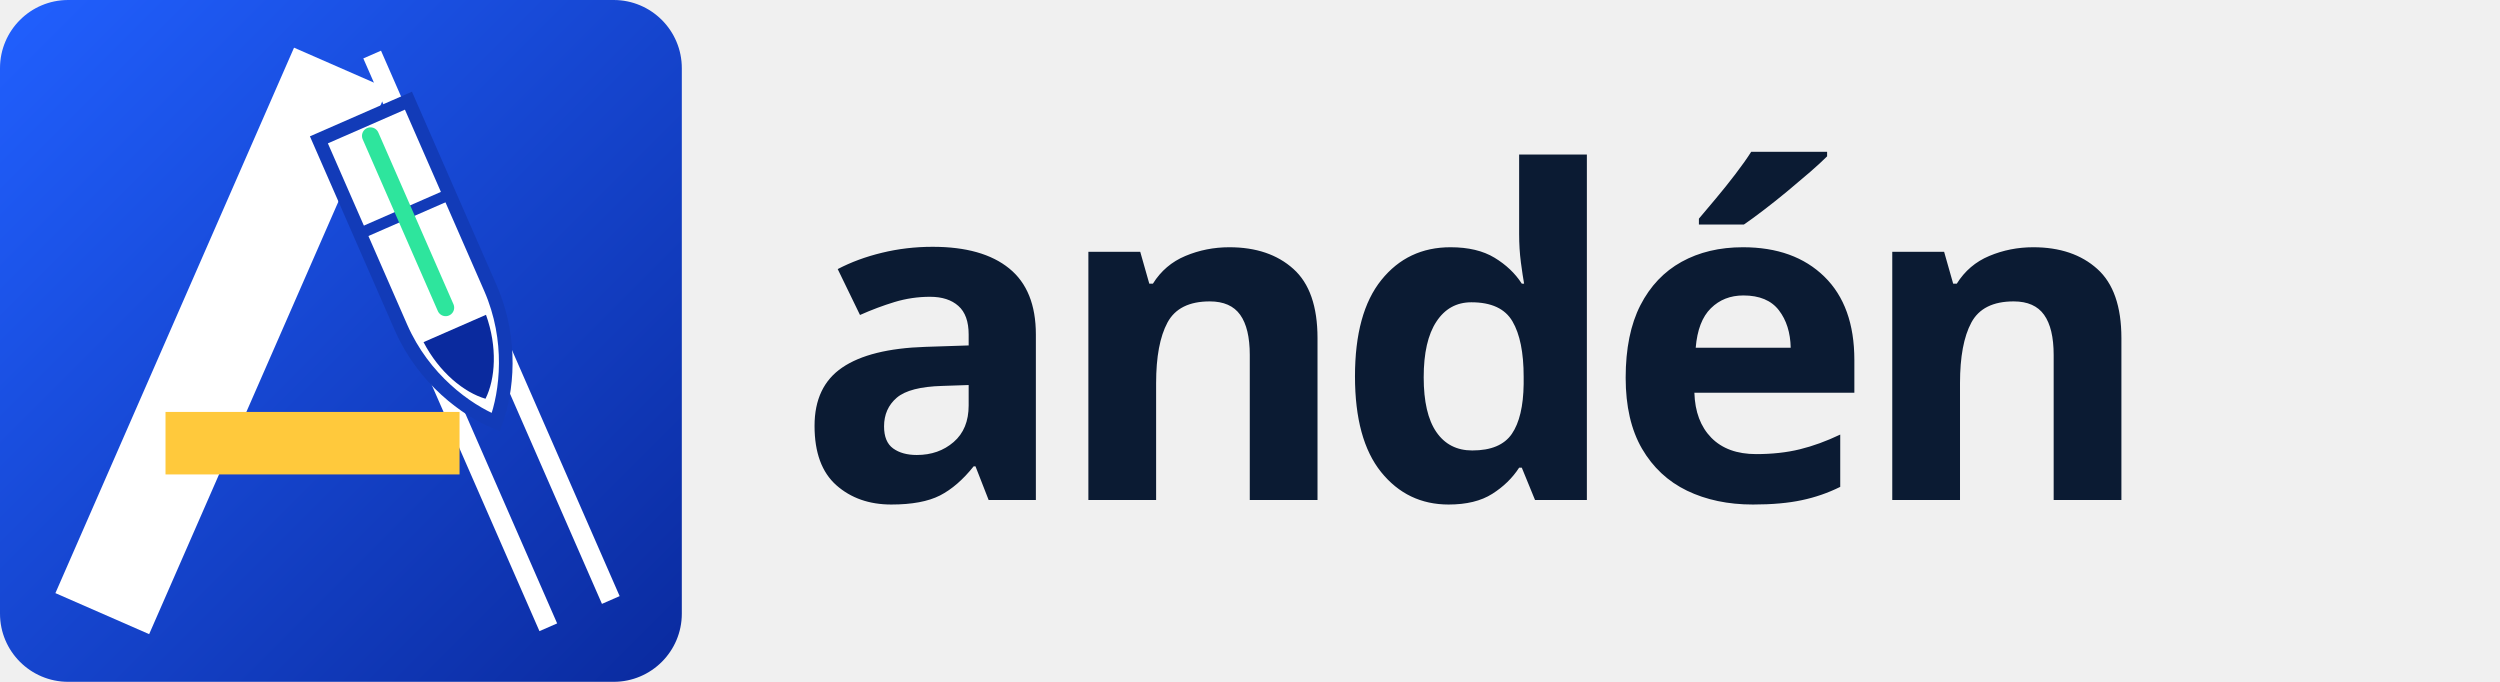
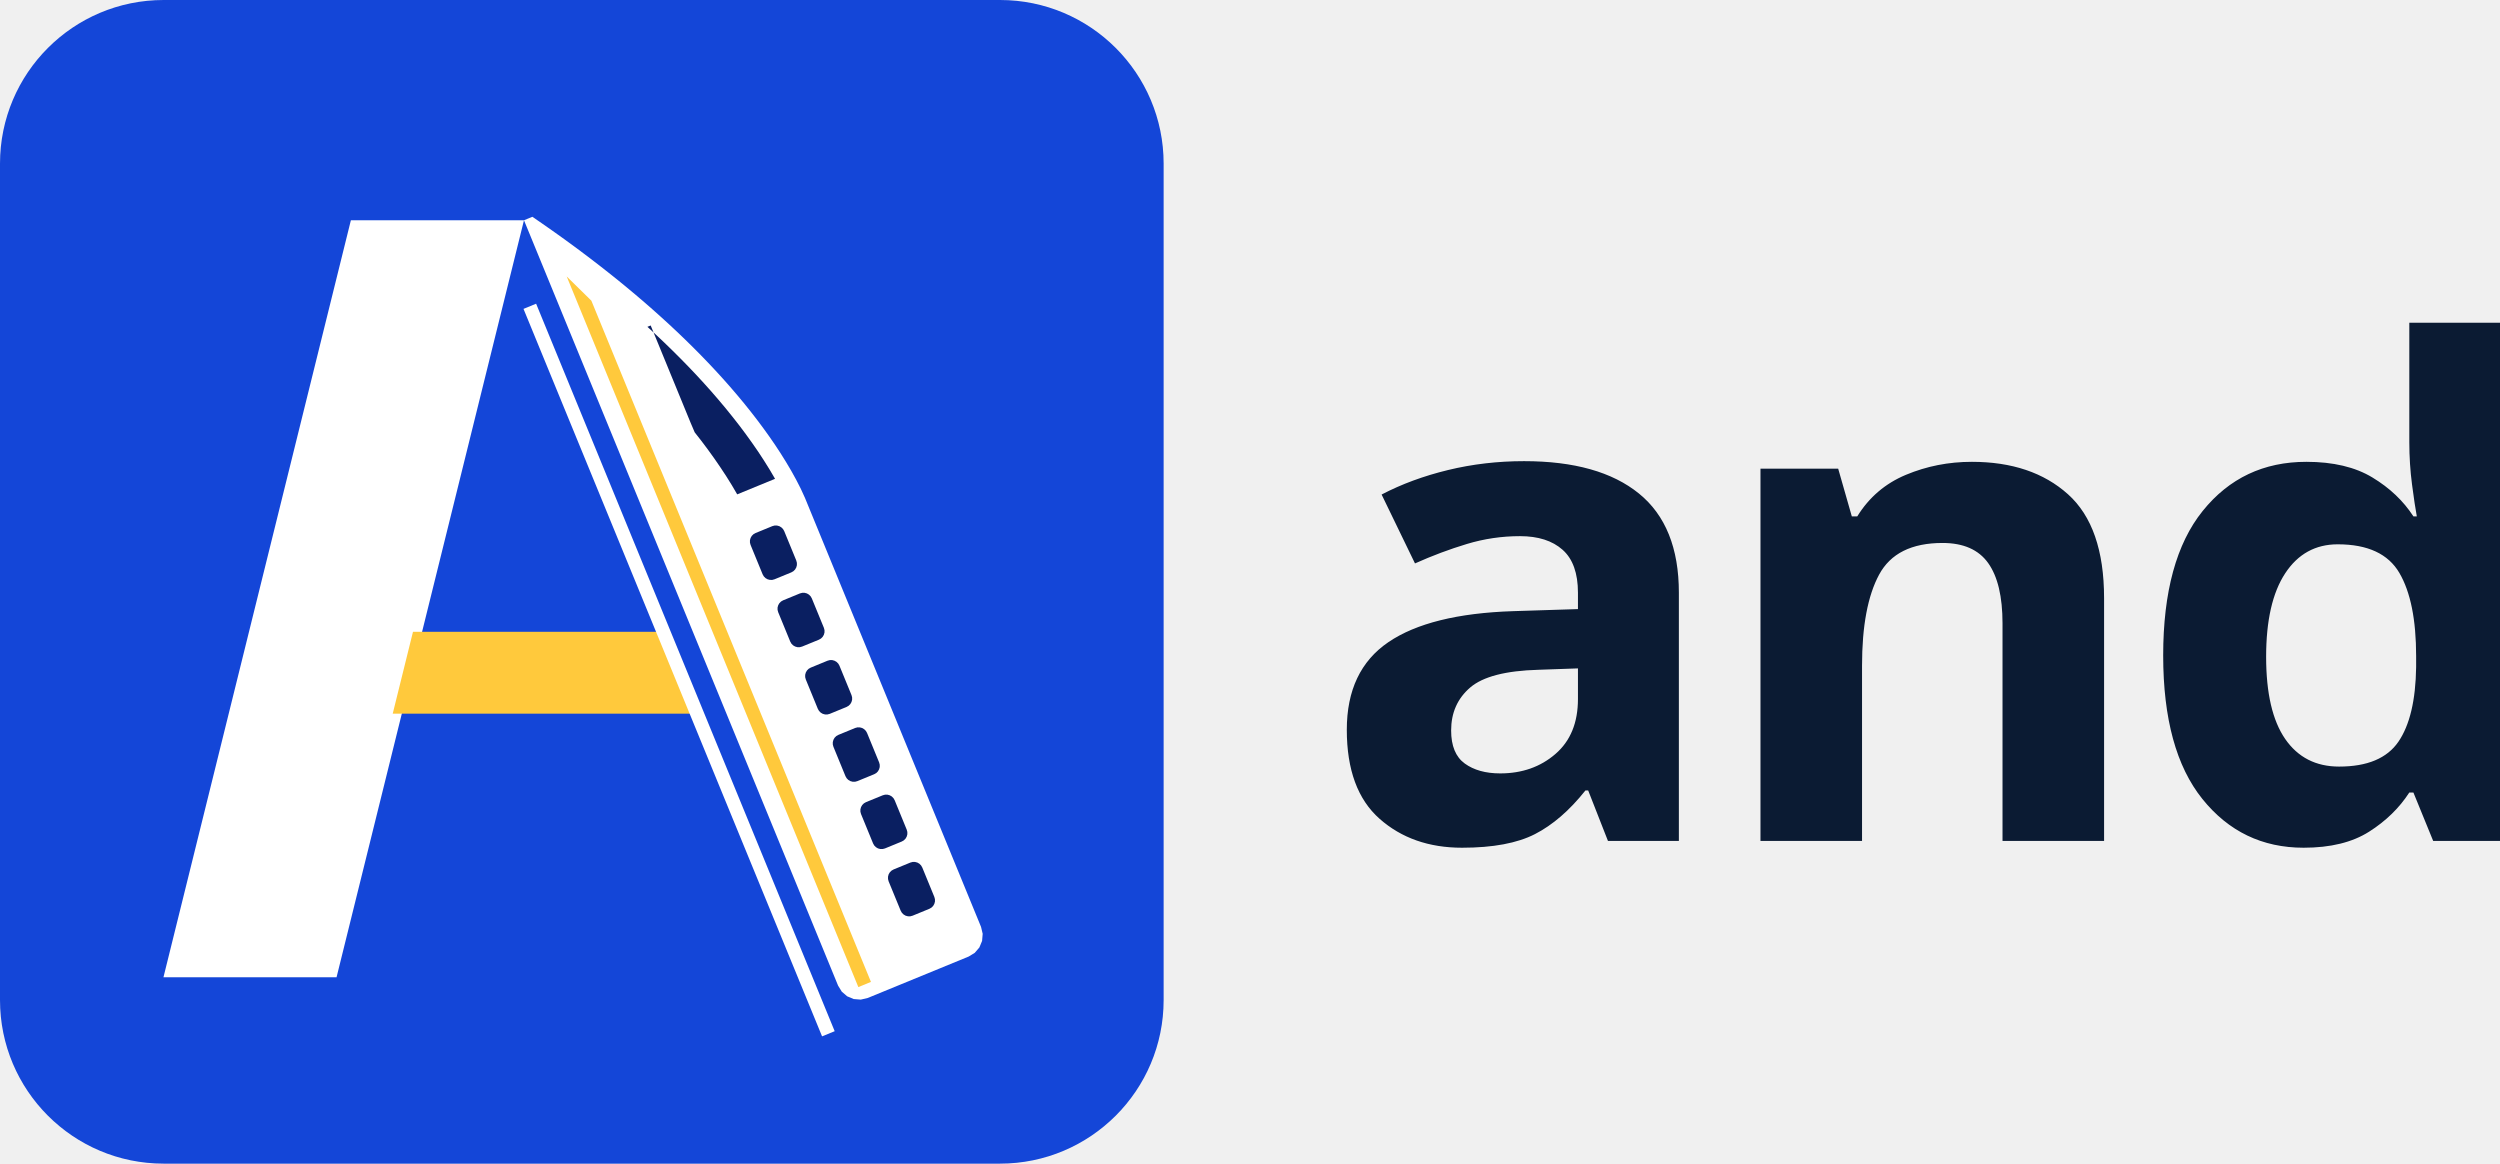
- <svg xmlns="http://www.w3.org/2000/svg" viewBox="0 0 440 120" role="img" aria-label="Andén">
-   <defs>
-     <linearGradient id="g" x1="0" y1="0" x2="1" y2="1">
-       <stop offset="0" stop-color="#2160FF" />
-       <stop offset="1" stop-color="#0A2A9E" />
-     </linearGradient>
-   </defs>
-   <rect width="120" height="120" rx="12" fill="url(#g)" />
-   <path d="M51.75 8.39L68.25 15.61L26.25 111.61L9.75 104.39Z" fill="#fff" />
-   <path d="M65.5 9.6L107.5 105.6" stroke="#fff" stroke-width="3.4" />
-   <path d="M54.5 14.4L96.5 110.4" stroke="#fff" stroke-width="3.4" />
-   <rect x="29.13" y="72.5" width="51.75" height="11" fill="#FFC93C" />
-   <g transform="translate(76.03 48.65) rotate(66.37)">
-     <path d="M-30 -8.6 H6 C16 -8.6 24 -3.87 28 0 C24 3.87 16 8.6 6 8.6 H-30 Z" fill="#fff" stroke="#123BB8" stroke-width="2.4" />
-     <path d="M10 -6 C16 -5.6 21 -3 23.5 0 C21 3 16 5.6 10 6 Z" fill="#0A2A9E" />
-     <path d="M-12 -8.6 V8.6" stroke="#123BB8" stroke-width="2" />
-     <path d="M-27 0 H6" stroke="#2EE59D" stroke-width="3" stroke-linecap="round" />
-   </g>
-   <text x="140" y="88" font-family="Lexend, Segoe UI, sans-serif" font-weight="700" font-size="80" fill="#0B1B33" letter-spacing="-3">andén</text>
+ <svg xmlns="http://www.w3.org/2000/svg" viewBox="0 0 1100 512" role="img" aria-label="Andén">
+   <rect width="512" height="512" rx="72" fill="#1446D8" />
+   <path d="M230.55 96.91L154.39 96.91L71.92 430L148.08 430Z" fill="#FFFFFF" />
+   <path d="M172.8 314L304.06 314L289.29 278L181.71 278Z" fill="#FFC93C" />
+   <path d="M367.26 453.73L235.89 133.63L230.34 135.91L361.71 456Z" fill="#FFFFFF" />
+   <path d="M368.75 433.66L370.38 436.33L372.75 438.37L375.63 439.58L378.75 439.83L381.8 439.11L426.2 420.89L428.88 419.26L430.92 416.89L432.12 414L432.38 410.88L431.66 407.84L354.2 219.11L352.35 215.06L350.32 211.09L348.16 207.18L345.87 203.31L343.49 199.49L341 195.7L338.42 191.96L335.75 188.25L333 184.57L330.17 180.93L327.27 177.32L324.29 173.74L321.24 170.18L318.12 166.66L314.93 163.17L311.67 159.7L308.35 156.26L304.96 152.84L301.51 149.45L298.01 146.09L294.44 142.75L290.81 139.44L287.12 136.14L283.38 132.88L279.58 129.63L275.72 126.41L271.81 123.21L267.84 120.04L263.82 116.88L259.75 113.75L255.63 110.64L251.45 107.54L247.23 104.48L242.95 101.43L238.62 98.4L234.25 95.39L230.55 96.91Z" fill="#FFFFFF" />
+   <path d="M383.22 432.04L260.2 132.3L249.34 121.63L377.67 434.32Z" fill="#FFC93C" />
+   <path d="M408.93 399.87L409.84 399.35L410.58 398.62L411.1 397.71L411.38 396.71L411.38 395.66L411.11 394.65L405.8 381.7L405.28 380.8L404.54 380.05L403.64 379.53L402.63 379.26L401.59 379.25L400.58 379.52L393.18 382.56L392.27 383.08L391.53 383.81L391 384.71L390.73 385.72L390.73 386.77L390.99 387.78L396.31 400.73L396.83 401.63L397.57 402.37L398.47 402.9L399.48 403.17L400.52 403.18L401.53 402.91ZM396.78 370.27L397.69 369.75L398.43 369.01L398.95 368.11L399.23 367.1L399.23 366.06L398.96 365.05L393.65 352.1L393.13 351.19L392.39 350.45L391.49 349.93L390.48 349.65L389.44 349.65L388.43 349.92L381.03 352.95L380.12 353.47L379.38 354.21L378.86 355.11L378.58 356.12L378.58 357.16L378.85 358.17L384.16 371.12L384.68 372.03L385.42 372.77L386.32 373.3L387.33 373.57L388.37 373.57L389.38 373.31ZM384.63 340.66L385.54 340.15L386.28 339.41L386.8 338.51L387.08 337.5L387.08 336.45L386.81 335.45L381.5 322.49L380.98 321.59L380.24 320.85L379.34 320.32L378.33 320.05L377.29 320.04L376.28 320.31L368.88 323.35L367.97 323.87L367.23 324.6L366.71 325.51L366.43 326.51L366.43 327.56L366.7 328.57L372.01 341.52L372.53 342.43L373.27 343.17L374.17 343.69L375.18 343.97L376.22 343.97L377.23 343.7ZM372.48 311.06L373.39 310.54L374.13 309.81L374.65 308.9L374.93 307.9L374.93 306.85L374.66 305.84L369.35 292.89L368.83 291.98L368.09 291.24L367.19 290.72L366.18 290.44L365.14 290.44L364.13 290.71L356.73 293.75L355.82 294.26L355.08 295L354.56 295.9L354.28 296.91L354.28 297.95L354.55 298.96L359.86 311.92L360.38 312.82L361.12 313.56L362.02 314.09L363.03 314.36L364.07 314.36L365.08 314.1ZM360.33 281.46L361.24 280.94L361.98 280.2L362.5 279.3L362.78 278.29L362.78 277.25L362.51 276.24L357.2 263.29L356.68 262.38L355.94 261.64L355.04 261.11L354.03 260.84L352.99 260.84L351.98 261.1L344.58 264.14L343.67 264.66L342.93 265.4L342.41 266.3L342.13 267.31L342.13 268.35L342.4 269.36L347.71 282.31L348.23 283.22L348.97 283.96L349.87 284.48L350.88 284.76L351.92 284.76L352.93 284.49ZM348.18 251.85L349.09 251.33L349.83 250.6L350.35 249.7L350.63 248.69L350.63 247.64L350.36 246.63L345.05 233.68L344.53 232.78L343.79 232.04L342.89 231.51L341.88 231.24L340.84 231.23L339.83 231.5L332.43 234.54L331.52 235.06L330.78 235.79L330.26 236.7L329.98 237.7L329.98 238.75L330.25 239.76L335.56 252.71L336.08 253.61L336.82 254.36L337.72 254.88L338.73 255.15L339.77 255.16L340.78 254.89Z" fill="#0A1F61" />
+   <path d="M341.02 210.68L338.66 206.66L336.18 202.68L333.6 198.74L330.91 194.85L328.13 190.99L325.27 187.17L322.31 183.39L319.28 179.64L316.16 175.92L312.97 172.23L309.7 168.58L306.36 164.95L302.95 161.36L299.46 157.79L295.91 154.25L292.3 150.74L288.61 147.25L284.86 143.8L286.3 143.21L288.05 147.48L289.81 151.76L291.56 156.04L293.32 160.31L295.07 164.59L296.83 168.86L298.58 173.14L300.34 177.42L302.09 181.69L303.85 185.97L305.66 190.22L308.62 194.01L311.48 197.82L314.26 201.68L316.94 205.58L319.53 209.51L322.01 213.49L324.37 217.52Z" fill="#0A1F61" />
+   <text x="580" y="370" font-family="Lexend, Segoe UI, sans-serif" font-weight="700" font-size="300" fill="#0B1B33" letter-spacing="-10">andén</text>
</svg>
